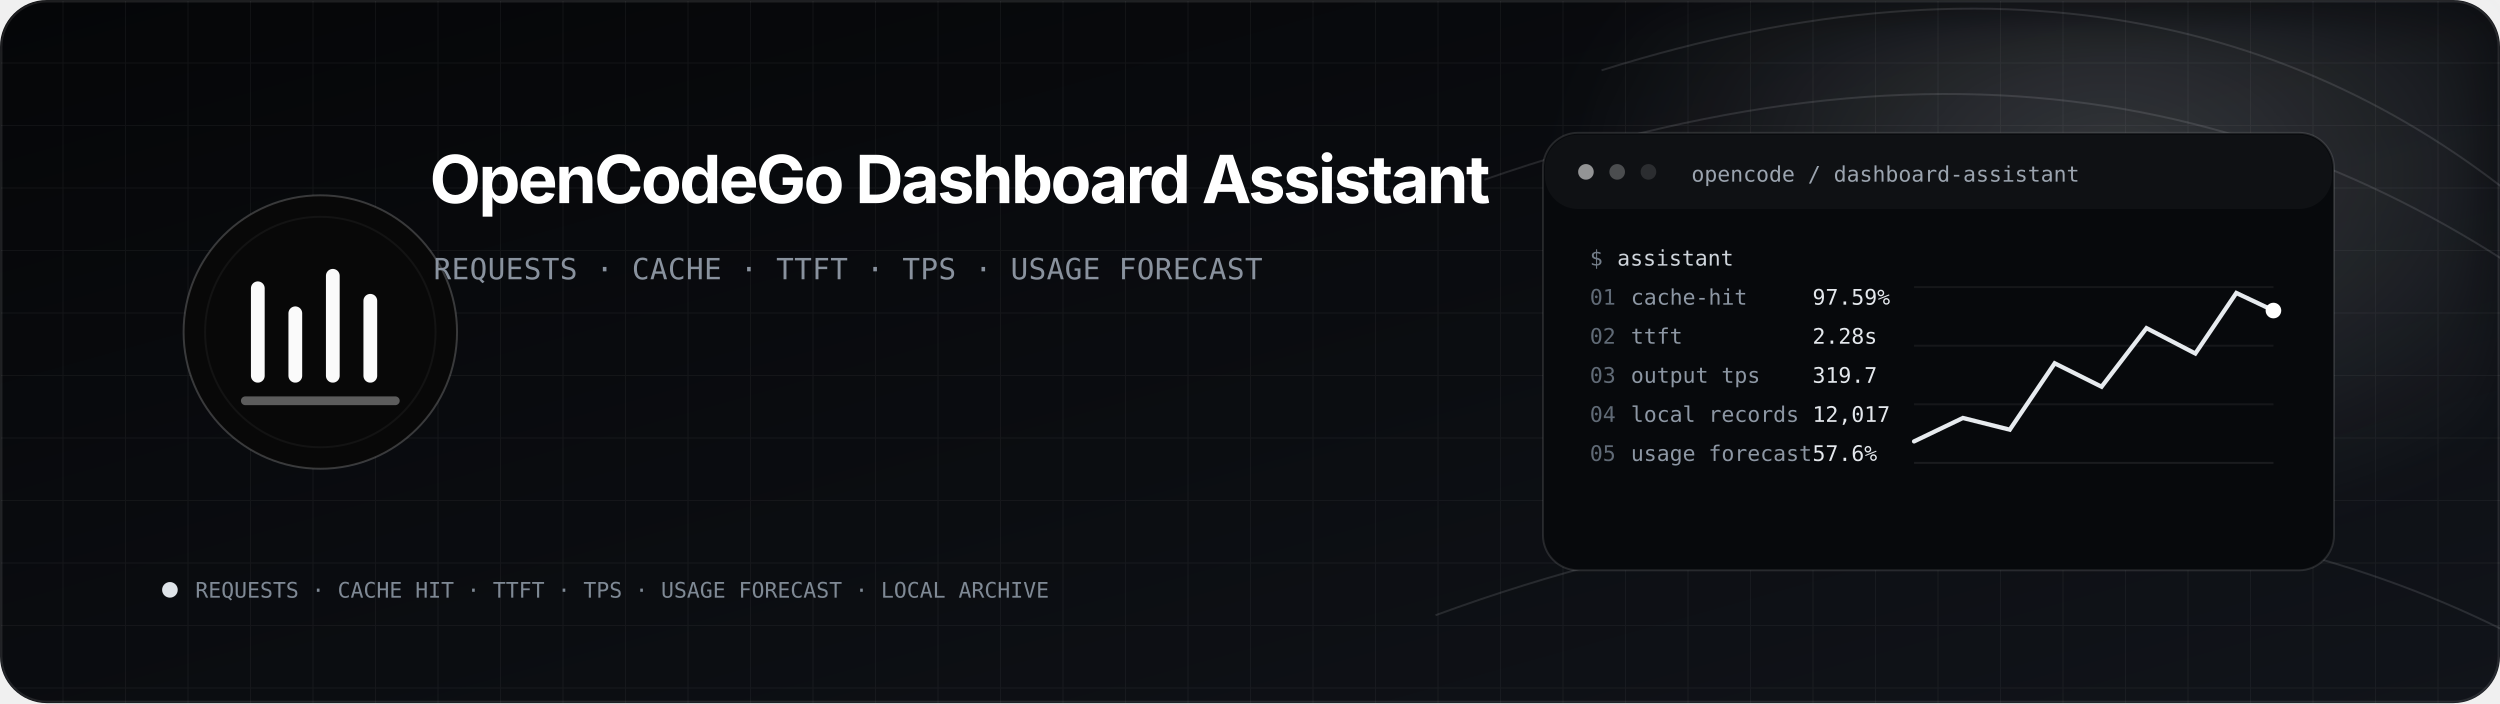
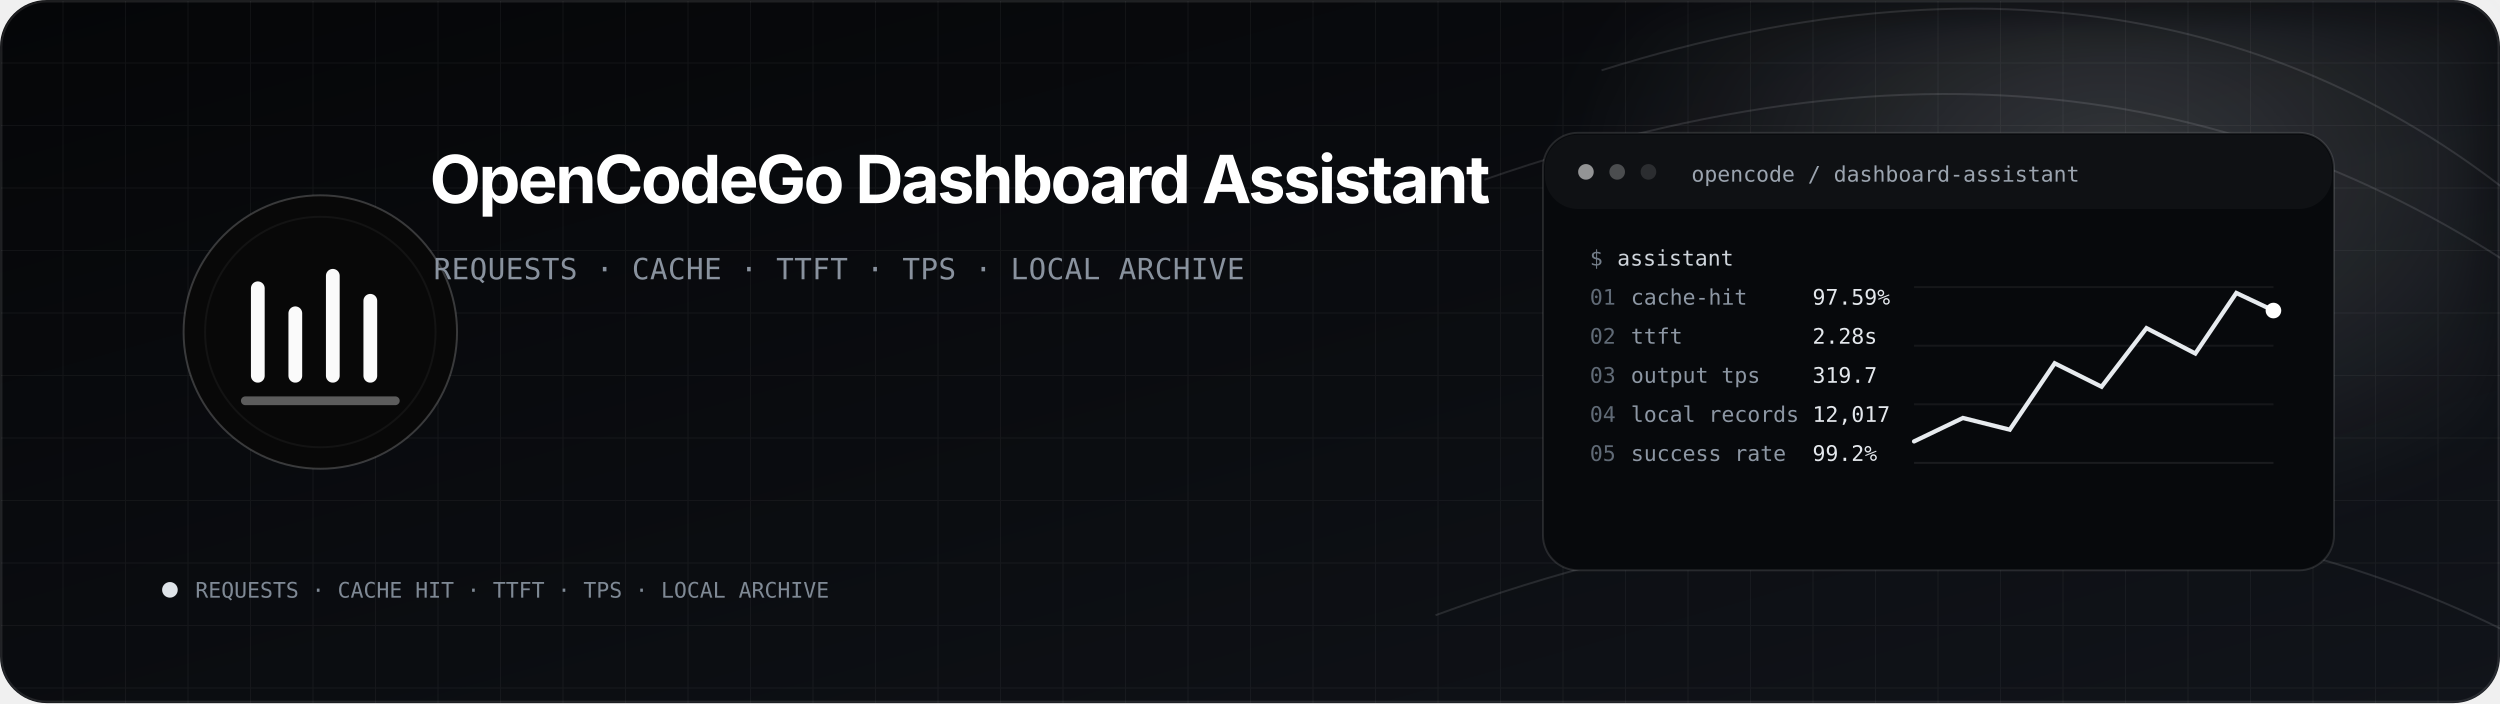
<svg xmlns="http://www.w3.org/2000/svg" width="1280" height="360" viewBox="0 0 1280 360" role="img" aria-labelledby="title desc">
  <defs>
    <linearGradient id="bg" x1="0" y1="0" x2="1" y2="1">
      <stop offset="0" stop-color="#050608" />
      <stop offset=".55" stop-color="#0b0d11" />
      <stop offset="1" stop-color="#11141a" />
    </linearGradient>
    <linearGradient id="accent" x1="0" y1="0" x2="1" y2="0">
      <stop offset="0" stop-color="#ffffff" />
      <stop offset=".5" stop-color="#b8c0cc" />
      <stop offset="1" stop-color="#6f7885" />
    </linearGradient>
    <linearGradient id="line" x1="0" y1="0" x2="1" y2="1">
      <stop offset="0" stop-color="#ffffff" stop-opacity=".75" />
      <stop offset="1" stop-color="#7d8794" stop-opacity=".05" />
    </linearGradient>
    <radialGradient id="glow">
      <stop offset="0" stop-color="#dfe5ec" stop-opacity=".20" />
      <stop offset="1" stop-color="#dfe5ec" stop-opacity="0" />
    </radialGradient>
    <filter id="blur">
      <feGaussianBlur stdDeviation="18" />
    </filter>
    <filter id="soft">
      <feGaussianBlur stdDeviation="5" />
    </filter>
    <pattern id="grid" width="32" height="32" patternUnits="userSpaceOnUse">
      <path d="M32 0H0V32" fill="none" stroke="#ffffff" stroke-opacity=".045" />
    </pattern>
    <clipPath id="clip">
      <rect width="1280" height="360" rx="24" />
    </clipPath>
  </defs>
  <rect width="1280" height="360" rx="24" fill="url(#bg)" />
  <rect width="1280" height="360" rx="24" fill="url(#grid)" />
  <ellipse cx="1080" cy="90" rx="280" ry="180" fill="url(#glow)" filter="url(#blur)">
    <animate attributeName="opacity" values=".35;.65;.35" dur="5s" repeatCount="indefinite" />
  </ellipse>
  <g clip-path="url(#clip)" opacity=".16">
    <rect x="-400" y="0" width="180" height="360" fill="url(#line)" transform="skewX(-18)">
      <animate attributeName="x" from="-500" to="1450" dur="7s" repeatCount="indefinite" />
    </rect>
  </g>
  <g fill="none" stroke="#d9dee5" stroke-opacity=".13">
    <path d="M820 36 C1030 -30 1190 12 1310 120" />
    <path d="M760 92 C1010 5 1190 55 1340 175" />
    <path d="M735 315 C980 225 1190 260 1330 350" />
  </g>
  <g transform="translate(790 68)">
    <rect width="405" height="224" rx="18" fill="#07090c" stroke="#ffffff" stroke-opacity=".12" />
    <rect x="1" y="1" width="403" height="38" rx="17" fill="#ffffff" fill-opacity=".035" />
    <circle cx="22" cy="20" r="4" fill="#fff" fill-opacity=".55" />
    <circle cx="38" cy="20" r="4" fill="#fff" fill-opacity=".25" />
    <circle cx="54" cy="20" r="4" fill="#fff" fill-opacity=".12" />
    <text x="76" y="25" fill="#9ba4af" font-family="ui-monospace, SFMono-Regular, Menlo, monospace" font-size="11">opencode / dashboard-assistant</text>
    <g font-family="ui-monospace, SFMono-Regular, Menlo, monospace" font-size="11">
      <text x="24" y="68" fill="#737d89">$</text>
      <text x="38" y="68" fill="#cfd5dc">assistant</text>
      <text x="24" y="88" fill="#606a76">01</text>
      <text x="45" y="88" fill="#8d97a4">cache-hit</text>
      <text x="138" y="88" fill="#e4e8ed">97.59%</text>
      <text x="24" y="108" fill="#606a76">02</text>
      <text x="45" y="108" fill="#8d97a4">ttft</text>
      <text x="138" y="108" fill="#e4e8ed">2.28s</text>
      <text x="24" y="128" fill="#606a76">03</text>
      <text x="45" y="128" fill="#8d97a4">output tps</text>
      <text x="138" y="128" fill="#e4e8ed">319.7</text>
      <text x="24" y="148" fill="#606a76">04</text>
      <text x="45" y="148" fill="#8d97a4">local records</text>
      <text x="138" y="148" fill="#e4e8ed">12,017</text>
      <text x="24" y="168" fill="#606a76">05</text>
-       <text x="45" y="168" fill="#8d97a4">usage forecast</text>
-       <text x="138" y="168" fill="#e4e8ed">57.6%</text>
+       <text x="45" y="168" fill="#8d97a4">success rate</text>
+       <text x="138" y="168" fill="#e4e8ed">99.2%</text>
    </g>
    <g transform="translate(190 64)">
      <path d="M0 105H184" stroke="#fff" stroke-opacity=".08" />
      <path d="M0 75H184" stroke="#fff" stroke-opacity=".06" />
      <path d="M0 45H184" stroke="#fff" stroke-opacity=".06" />
      <path d="M0 15H184" stroke="#fff" stroke-opacity=".06" />
      <path d="M0 94 L25 82 L49 88 L72 54 L96 66 L119 36 L144 49 L165 18 L184 27" fill="none" stroke="#e7ebef" stroke-width="2.2" stroke-linecap="round">
        <animate attributeName="stroke-dasharray" values="0 600;600 0" dur="2.5s" repeatCount="indefinite" />
      </path>
      <circle cx="184" cy="27" r="4" fill="#fff">
        <animate attributeName="opacity" values=".25;1;.25" dur="1.8s" repeatCount="indefinite" />
        <animate attributeName="r" values="3;5;3" dur="1.8s" repeatCount="indefinite" />
      </circle>
    </g>
  </g>
  <g transform="translate(82 88)">
    <circle cx="82" cy="82" r="70" fill="#080808" stroke="#ffffff" stroke-opacity=".20" />
    <circle cx="82" cy="82" r="59" fill="none" stroke="#ffffff" stroke-opacity=".045" />
    <g transform="translate(82 82) scale(3.2) translate(-16 -16)" fill="none" stroke="#fafafa" stroke-linecap="round">
      <path d="M6 23V9m6 14V13m6 10V7m6 16V11" stroke-width="2.2" />
      <path d="M4 27h24" stroke-opacity=".35" stroke-width="1.4" />
    </g>
  </g>
  <g transform="translate(220 104)">
    <text x="0" y="0" fill="#ffffff" font-family="Inter, ui-sans-serif, system-ui, -apple-system, BlinkMacSystemFont, 'Segoe UI', 'PingFang SC', 'Microsoft YaHei', sans-serif" font-size="34" font-weight="700" letter-spacing="-1.2">
      OpenCodeGo Dashboard Assistant
    </text>
    <text x="2" y="39" fill="#89929e" font-family="ui-monospace, SFMono-Regular, Menlo, Monaco, Consolas, 'PingFang SC', 'Microsoft YaHei', monospace" font-size="15" letter-spacing=".2">
-       REQUESTS · CACHE · TTFT · TPS · USAGE FORECAST
+       REQUESTS · CACHE · TTFT · TPS · LOCAL ARCHIVE
    </text>
  </g>
  <g transform="translate(82 306)" font-family="ui-monospace, SFMono-Regular, Menlo, monospace" font-size="11">
    <circle cx="5" cy="-4" r="4" fill="#dfe4e9">
      <animate attributeName="opacity" values=".25;1;.25" dur="2s" repeatCount="indefinite" />
    </circle>
-     <text x="18" fill="#7f8995">REQUESTS · CACHE HIT · TTFT · TPS · USAGE FORECAST · LOCAL ARCHIVE</text>
+     <text x="18" fill="#7f8995">REQUESTS · CACHE HIT · TTFT · TPS · LOCAL ARCHIVE</text>
  </g>
  <rect x=".75" y=".75" width="1278.5" height="358.5" rx="23.25" fill="none" stroke="#ffffff" stroke-opacity=".10" />
</svg>
